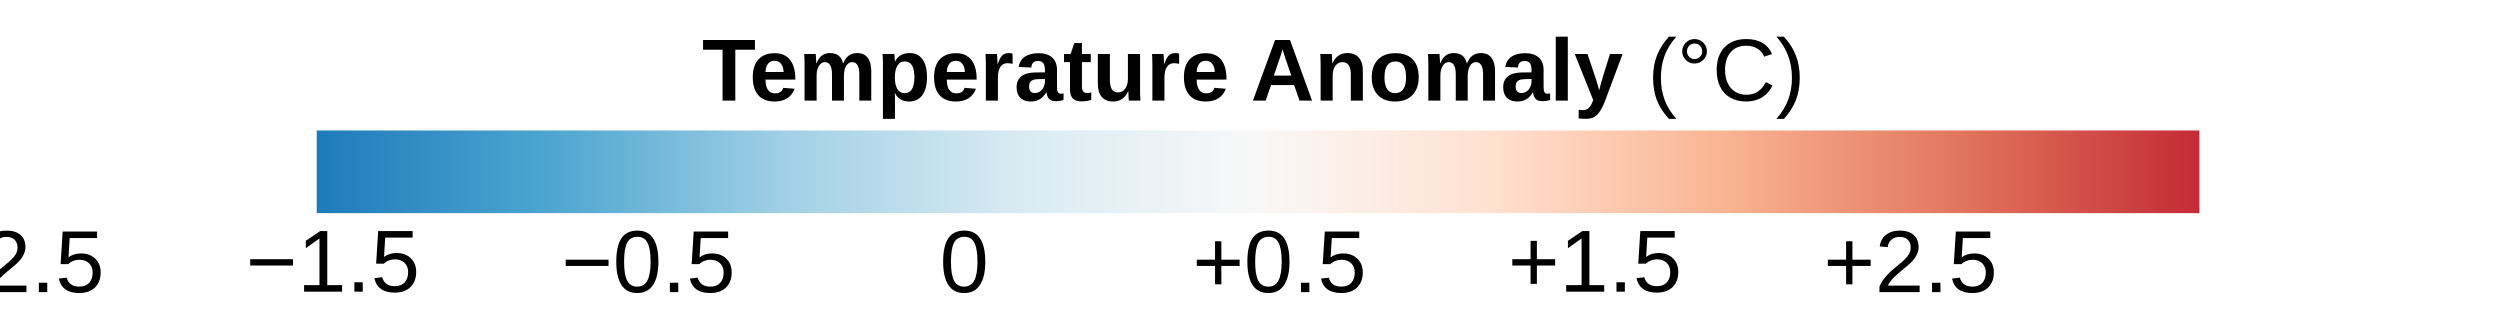
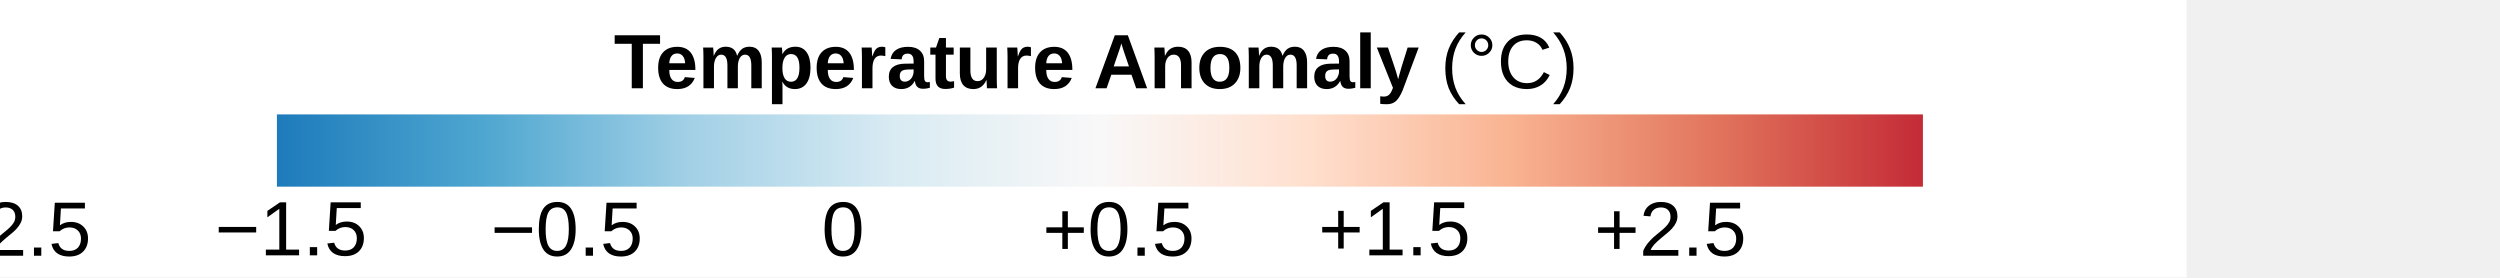
- <svg xmlns="http://www.w3.org/2000/svg" id="svg4295" height="42.884" width="340.28" version="1.1">
+ <svg xmlns="http://www.w3.org/2000/svg" id="svg4295" viewBox="0 0 389.2 43.184" version="1.1">
  <defs id="defs4297">
-     <linearGradient id="linearGradient5266" y2="519.26" gradientUnits="userSpaceOnUse" x2="536.83" gradientTransform="translate(0 -6.2302)" y1="519.26" x1="280.58">
+     <linearGradient id="linearGradient5266" x1="280.58" gradientUnits="userSpaceOnUse" y1="519.26" gradientTransform="translate(0,-6.2302)" x2="536.83" y2="519.26">
      <stop id="stop5202" stop-color="#1e7bbb" offset="0" />
      <stop id="stop5276" stop-color="#4ea6d0" offset=".125" />
      <stop id="stop5268" stop-color="#a2d0e6" offset=".25" />
      <stop id="stop5274" stop-color="#d9ebf3" offset=".375" />
      <stop id="stop5208" stop-color="#f9f8f8" offset=".5" />
      <stop id="stop5272" stop-color="#ffe0cf" offset=".625" />
      <stop id="stop5230" stop-color="#f9b391" offset=".75" />
      <stop id="stop5250" stop-color="#e1745c" offset=".875" />
      <stop id="stop5204" stop-color="#c42b36" offset="1" />
    </linearGradient>
  </defs>
-   <g id="layer1" transform="translate(-237.47 -489.64)">
-     <rect id="rect5300" transform="translate(237.47 489.64)" height="43.184" width="340.42" y="-.048" x="0" fill="#fff" />
-     <text id="text4314" style="word-spacing:0px;letter-spacing:0px" font-size="40px" line-height="125%" y="503.332" x="333.025" font-family="Liberation Sans" xml:space="preserve" fill="#000000">
-       <tspan id="tspan4316" font-size="12px" y="503.332" x="333.025" font-weight="bold">Temperature Anomaly <tspan id="tspan4318" font-weight="normal" font-size="12px">(°C)</tspan>
+   <g id="layer1" transform="translate(-237.47 -489.59)">
+     <rect id="rect5300" transform="translate(237.47,489.64)" height="43.184" width="340.42" y="-.048" x="0" fill="#fff" />
+     <text id="text4314" style="word-spacing:0px;letter-spacing:0px" xml:space="preserve" font-size="40px" line-height="125%" y="503.332" x="333.025" font-family="Liberation Sans" fill="#000000">
+       <tspan id="tspan4316" font-size="12px" y="503.332" x="333.025" font-weight="bold">Temperature Anomaly <tspan id="tspan4318" font-size="12px" font-weight="normal">(°C)</tspan>
      </tspan>
    </text>
-     <g id="g4461" font-size="40px" transform="translate(7.0711 -10.102)" font-family="Liberation Sans" fill="#000000">
+     <g id="g4461" font-size="40px" transform="translate(7.0711,-10.102)" font-family="Liberation Sans">
      <text id="text4331" style="word-spacing:0px;letter-spacing:0px" xml:space="preserve" line-height="125%" y="539.505" x="271.654">
-         <tspan id="tspan4333" style="text-anchor:middle;text-align:center" font-size="12px" y="539.505" x="271.654">−2.5</tspan>
+         <tspan id="tspan4333" y="539.505" x="271.654" style="text-anchor:middle;text-align:center" font-size="12px">−2.5</tspan>
      </text>
      <text id="text4331-6" style="word-spacing:0px;letter-spacing:0px" xml:space="preserve" line-height="125%" y="539.444" x="314.601">
-         <tspan id="tspan4333-5" style="text-anchor:middle;text-align:center" font-size="12px" y="539.444" x="314.601">−1.5</tspan>
+         <tspan id="tspan4333-5" y="539.444" x="314.601" style="text-anchor:middle;text-align:center" font-size="12px">−1.5</tspan>
      </text>
      <text id="text4331-6-0" style="word-spacing:0px;letter-spacing:0px" xml:space="preserve" line-height="125%" y="539.505" x="357.547">
-         <tspan id="tspan4333-5-2" style="text-anchor:middle;text-align:center" font-size="12px" y="539.505" x="357.547">−0.5</tspan>
+         <tspan id="tspan4333-5-2" y="539.505" x="357.547" style="text-anchor:middle;text-align:center" font-size="12px">−0.5</tspan>
      </text>
      <text id="text4331-6-0-8" style="word-spacing:0px;letter-spacing:0px" xml:space="preserve" line-height="125%" y="539.505" x="400.538">
-         <tspan id="tspan4333-5-2-6" style="text-anchor:middle;text-align:center" font-size="12px" y="539.505" x="400.538">0</tspan>
+         <tspan id="tspan4333-5-2-6" y="539.505" x="400.538" style="text-anchor:middle;text-align:center" font-size="12px">0</tspan>
      </text>
      <text id="text4331-6-0-0" style="word-spacing:0px;letter-spacing:0px" xml:space="preserve" line-height="125%" y="539.505" x="443.444">
-         <tspan id="tspan4333-5-2-2" style="text-anchor:middle;text-align:center" font-size="12px" y="539.505" x="443.444">+0.5</tspan>
+         <tspan id="tspan4333-5-2-2" y="539.505" x="443.444" style="text-anchor:middle;text-align:center" font-size="12px">+0.5</tspan>
      </text>
      <text id="text4331-6-0-0-4" style="word-spacing:0px;letter-spacing:0px" xml:space="preserve" line-height="125%" y="539.444" x="486.39">
-         <tspan id="tspan4333-5-2-2-8" style="text-anchor:middle;text-align:center" font-size="12px" y="539.444" x="486.39">+1.5</tspan>
+         <tspan id="tspan4333-5-2-2-8" y="539.444" x="486.39" style="text-anchor:middle;text-align:center" font-size="12px">+1.5</tspan>
      </text>
      <text id="text4331-6-0-0-4-6" style="word-spacing:0px;letter-spacing:0px" xml:space="preserve" line-height="125%" y="539.505" x="529.337">
-         <tspan id="tspan4333-5-2-2-8-5" style="text-anchor:middle;text-align:center" font-size="12px" y="539.505" x="529.337">+2.5</tspan>
+         <tspan id="tspan4333-5-2-2-8-5" y="539.505" x="529.337" style="text-anchor:middle;text-align:center" font-size="12px">+2.5</tspan>
      </text>
    </g>
    <rect id="rect4690" height="11.25" width="256.25" y="507.4" x="280.58" fill="url(#linearGradient5266)" />
  </g>
</svg>
